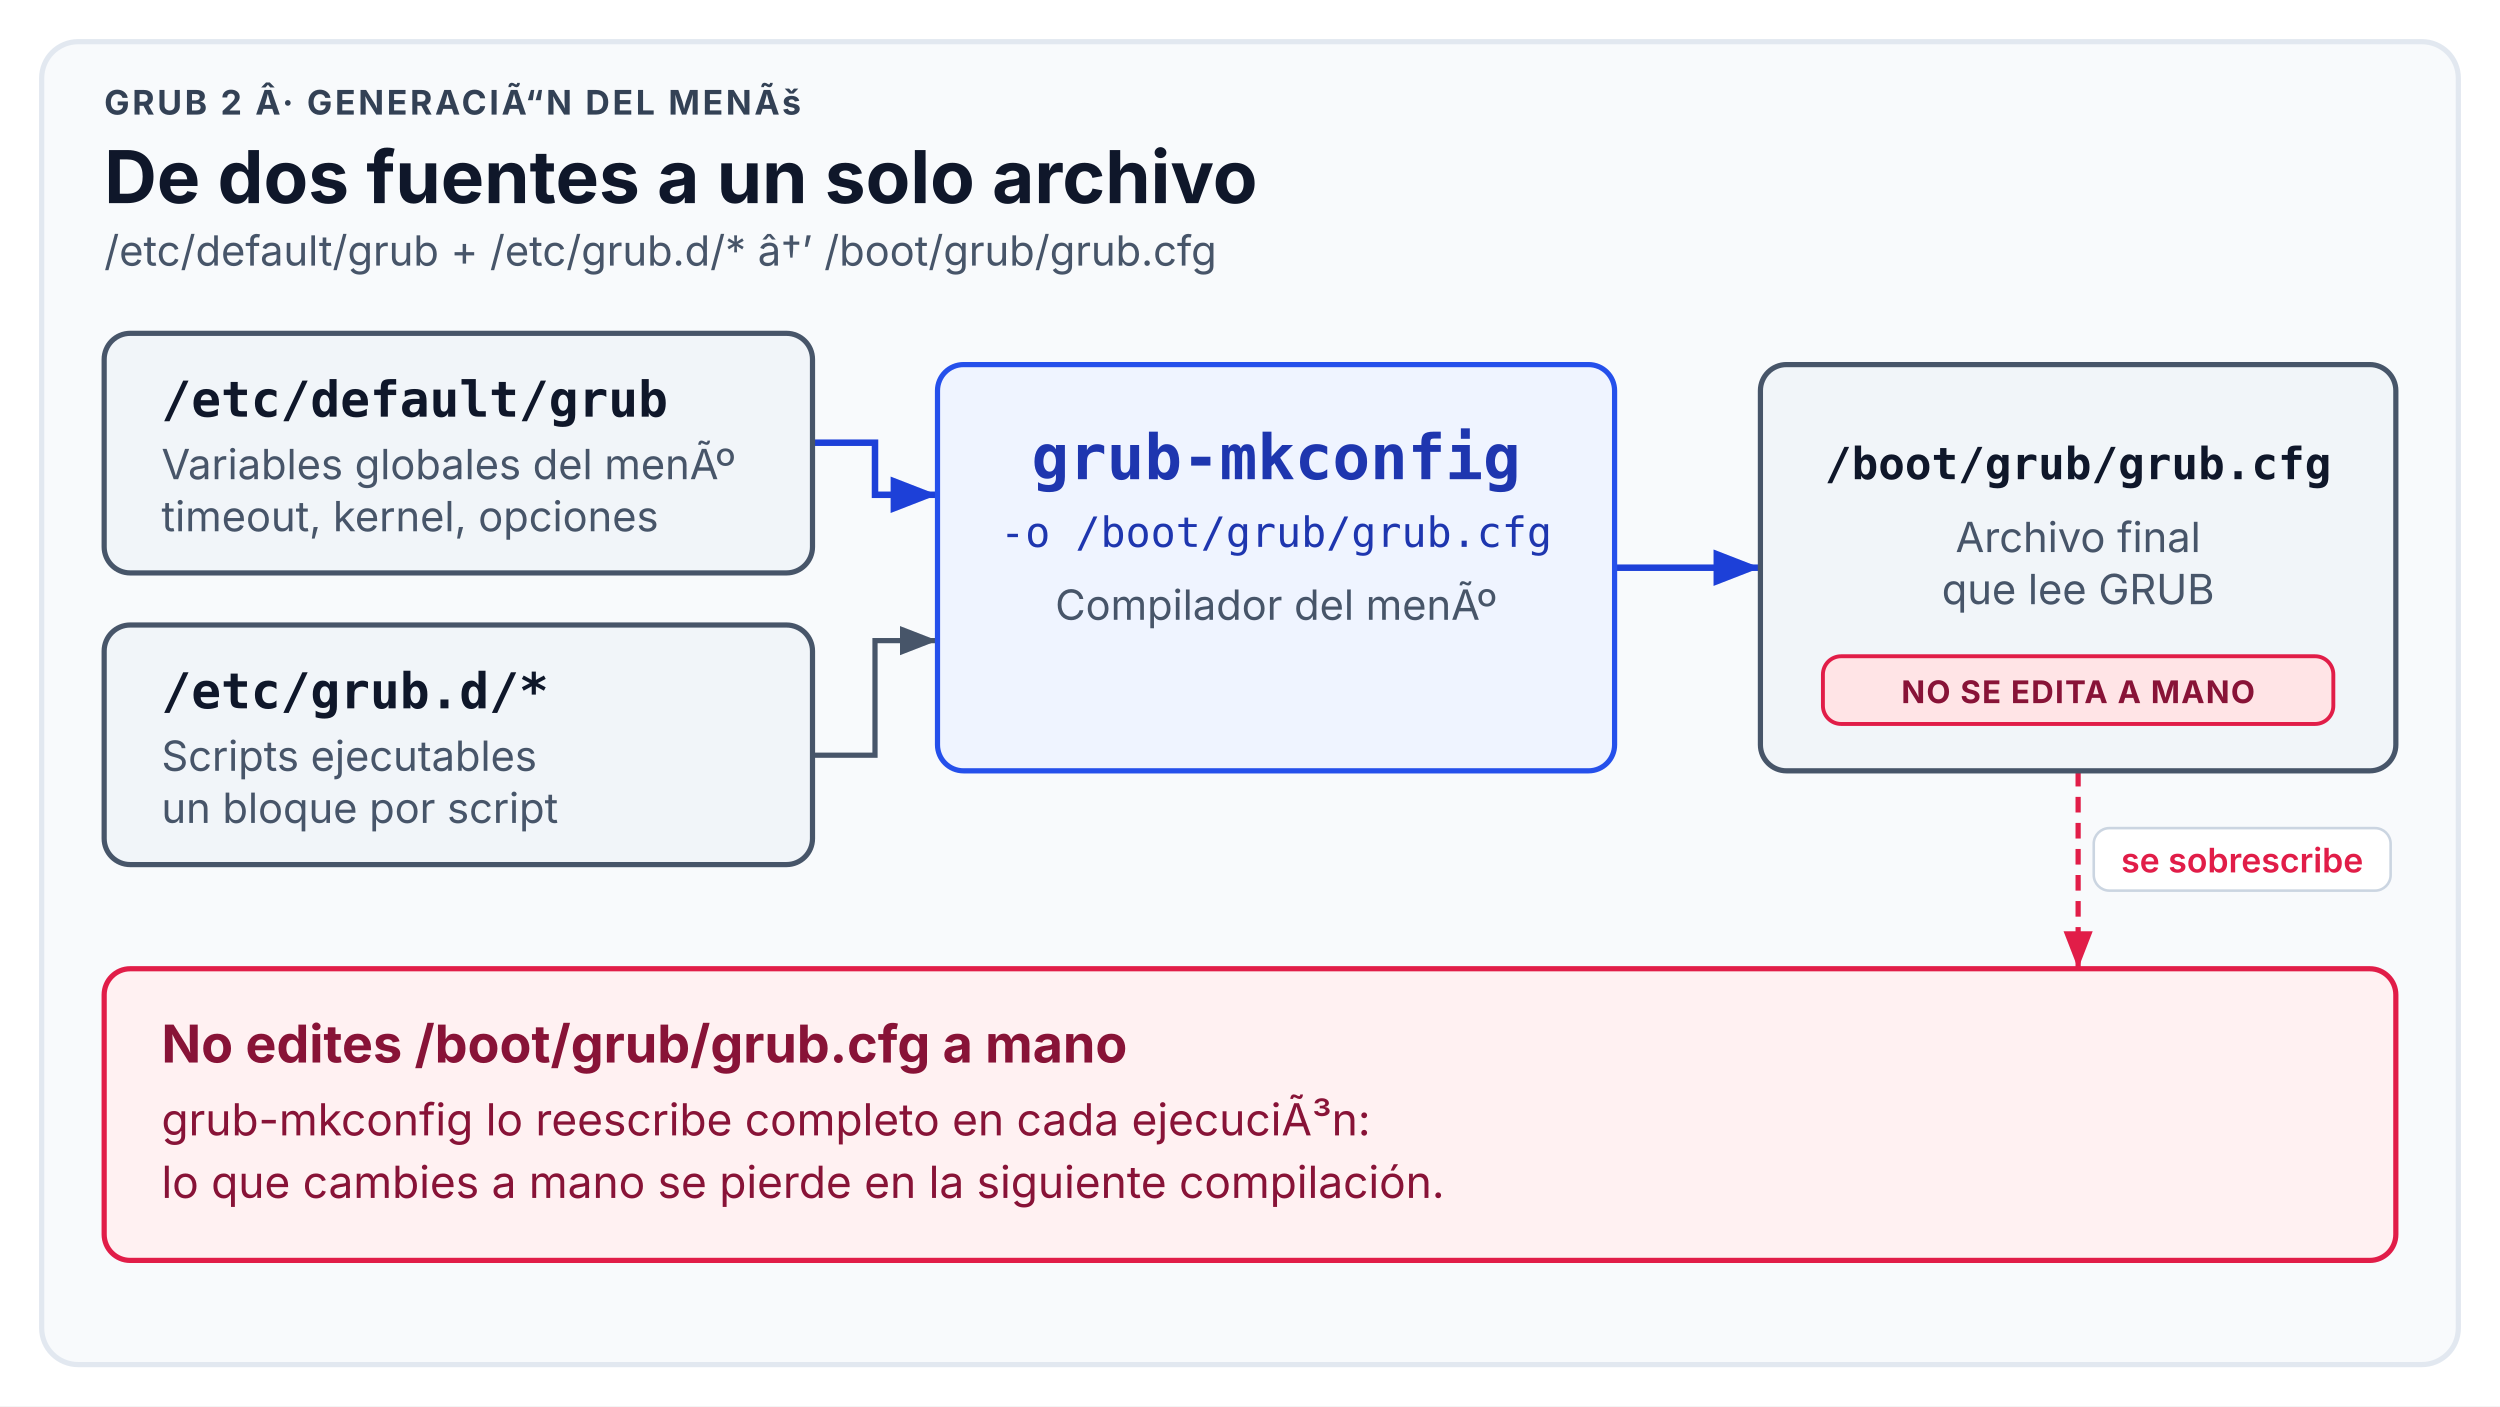
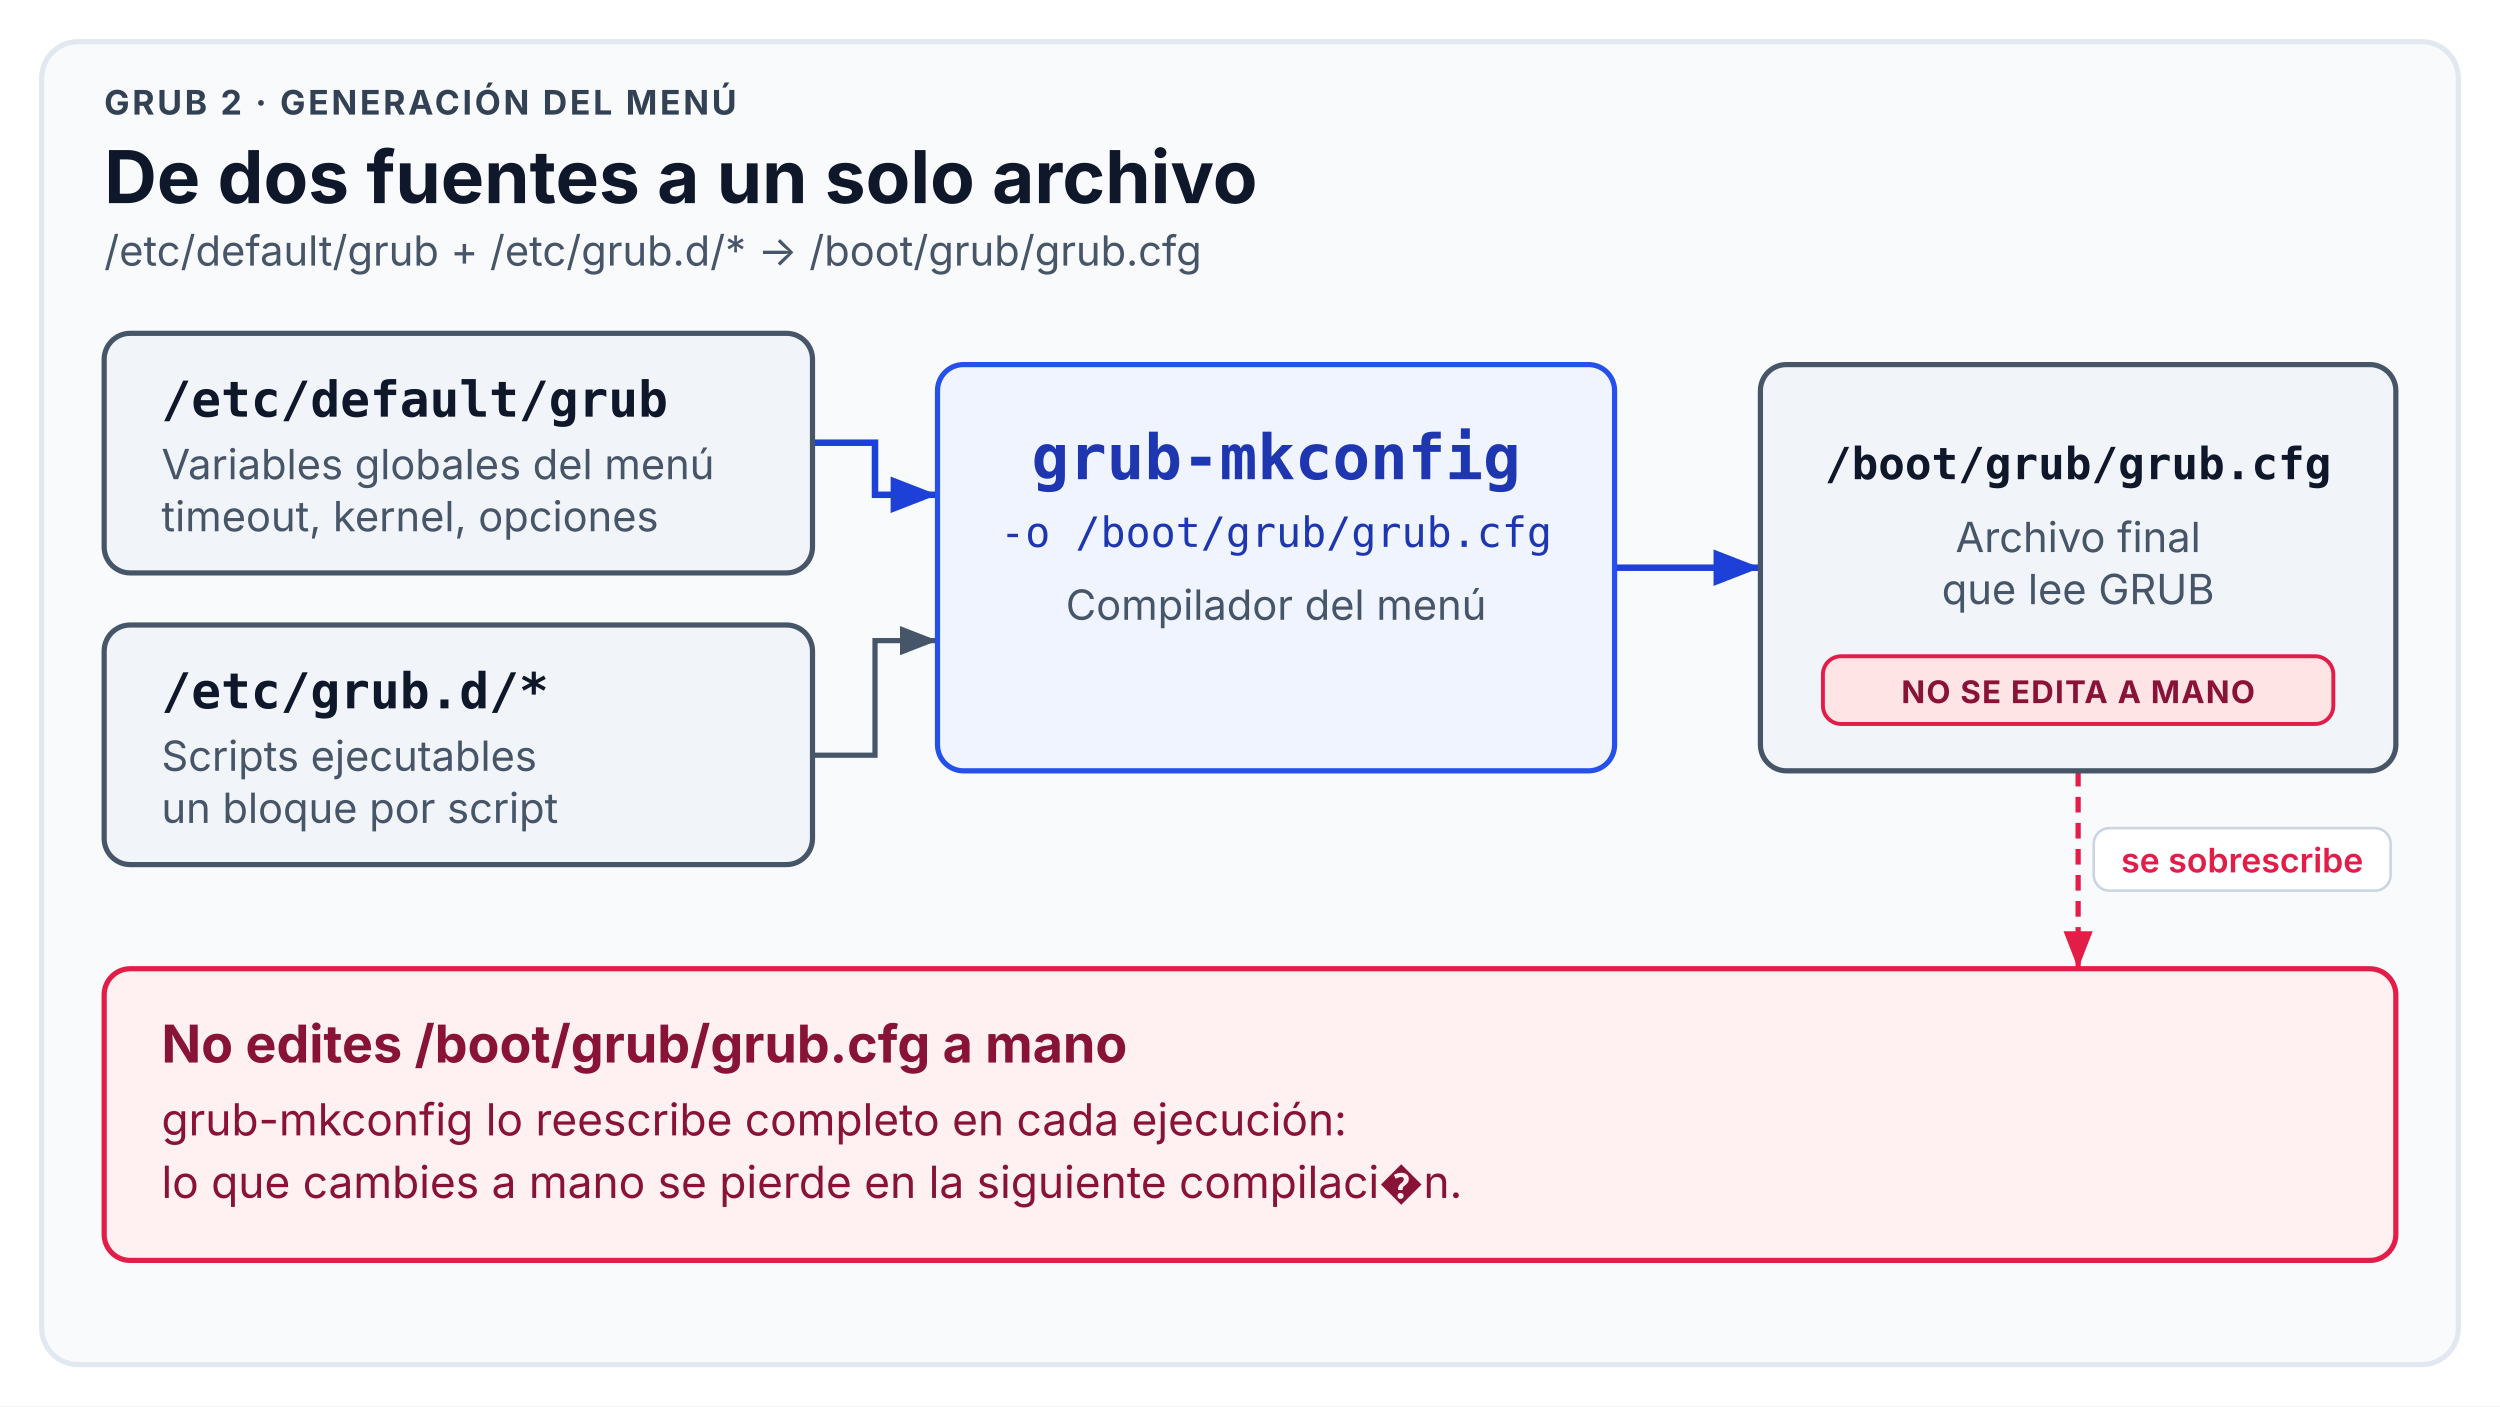
<svg xmlns="http://www.w3.org/2000/svg" viewBox="0 0 960 540" width="960" height="540" preserveAspectRatio="xMidYMid meet" role="img" aria-labelledby="grub-pipe-title grub-pipe-desc">
  <defs>
    <style>
      .canvas { fill: #FFFFFF; }
      .frame { fill: #F8FAFC; stroke: #E2E8F0; stroke-width: 2; }
      .eyebrow { font-family: 'Inter', -apple-system, BlinkMacSystemFont, 'Segoe UI', sans-serif; font-size: 13px; font-weight: 700; fill: #334155; letter-spacing: 0.08em; }
      .title { font-family: 'Inter', -apple-system, BlinkMacSystemFont, 'Segoe UI', sans-serif; font-size: 28px; font-weight: 700; fill: #0F172A; }
      .subtitle { font-family: 'Inter', -apple-system, BlinkMacSystemFont, 'Segoe UI', sans-serif; font-size: 16px; font-weight: 400; fill: #475569; }
      .node-file { fill: #F1F5F9; stroke: #475569; stroke-width: 2; }
      .node-cmd { fill: #EFF4FF; stroke: #2550EB; stroke-width: 2; }
      .node-out { fill: #F1F5F9; stroke: #475569; stroke-width: 2; }
      .node-warn { fill: #FFF1F2; stroke: #E11D48; stroke-width: 2; }
      .mono-name { font-family: 'JetBrains Mono', Consolas, monospace; font-size: 19px; font-weight: 700; fill: #0F172A; }
      .mono-name-center { font-family: 'JetBrains Mono', Consolas, monospace; font-size: 17px; font-weight: 700; fill: #0F172A; text-anchor: middle; }
      .mono-cmd { font-family: 'JetBrains Mono', Consolas, monospace; font-size: 24px; font-weight: 700; fill: #1E36AF; text-anchor: middle; }
      .mono-line { font-family: 'JetBrains Mono', Consolas, monospace; font-size: 16px; font-weight: 500; fill: #1E36AF; text-anchor: middle; }
      .node-sub { font-family: 'Inter', -apple-system, BlinkMacSystemFont, 'Segoe UI', sans-serif; font-size: 16px; font-weight: 400; fill: #475569; }
      .node-sub-center { font-family: 'Inter', -apple-system, BlinkMacSystemFont, 'Segoe UI', sans-serif; font-size: 16px; font-weight: 400; fill: #475569; text-anchor: middle; }
      .warn-badge { fill: #FFE4E6; stroke: #E11D48; stroke-width: 1.5; }
      .warn-badge-text { font-family: 'Inter', -apple-system, BlinkMacSystemFont, 'Segoe UI', sans-serif; font-size: 12px; font-weight: 700; fill: #881337; letter-spacing: 0.04em; text-anchor: middle; }
      .warn-title { font-family: 'Inter', -apple-system, BlinkMacSystemFont, 'Segoe UI', sans-serif; font-size: 20px; font-weight: 700; fill: #881337; }
      .warn-body { font-family: 'Inter', -apple-system, BlinkMacSystemFont, 'Segoe UI', sans-serif; font-size: 17px; font-weight: 400; fill: #881337; }
      .edge-blue { fill: none; stroke: #1D40D8; stroke-width: 2.5; }
      .edge-slate { fill: none; stroke: #475569; stroke-width: 2; }
      .edge-rose { fill: none; stroke: #E11D48; stroke-width: 2; stroke-dasharray: 6 4; }
      .label-bg { fill: #FFFFFF; stroke: #CBD5E1; stroke-width: 1; }
      .edge-label-rose { font-family: 'Inter', -apple-system, BlinkMacSystemFont, 'Segoe UI', sans-serif; font-size: 13px; font-weight: 600; fill: #E11D48; text-anchor: middle; }
    </style>
    <marker id="gp-arrow-blue" viewBox="0 0 10 10" refX="9" refY="5" markerWidth="8" markerHeight="8" orient="auto-start-reverse">
      <path d="M 0 1.5 L 9 5 L 0 8.5 z" fill="#1D40D8" />
    </marker>
    <marker id="gp-arrow-slate" viewBox="0 0 10 10" refX="9" refY="5" markerWidth="8" markerHeight="8" orient="auto-start-reverse">
      <path d="M 0 1.5 L 9 5 L 0 8.5 z" fill="#475569" />
    </marker>
    <marker id="gp-arrow-rose" viewBox="0 0 10 10" refX="9" refY="5" markerWidth="8" markerHeight="8" orient="auto-start-reverse">
      <path d="M 0 1.5 L 9 5 L 0 8.5 z" fill="#E11D48" />
    </marker>
  </defs>
  <g id="diagram-background">
    <rect class="canvas" x="0" y="0" width="960" height="540" />
    <rect class="frame" x="16" y="16" width="928" height="508" rx="14" />
-     <text class="eyebrow" x="40" y="44">GRUB 2 Â· GENERACIÃ“N DEL MENÃš</text>
+     <text class="eyebrow" x="40" y="44">GRUB 2 · GENERACIÓN DEL MENÚ</text>
    <text class="title" x="40" y="78">De dos fuentes a un solo archivo</text>
-     <text class="subtitle" x="40" y="102">/etc/default/grub + /etc/grub.d/* â†’ /boot/grub/grub.cfg</text>
+     <text class="subtitle" x="40" y="102">/etc/default/grub + /etc/grub.d/* → /boot/grub/grub.cfg</text>
  </g>
  <g id="diagram-relations">
    <path id="gp-rel-default-mkconfig" class="edge-blue" data-from="node-default-grub" data-to="node-mkconfig" data-relation="reads-variables" d="M 312 170 H 336 V 190 H 360" marker-end="url(#gp-arrow-blue)" />
    <path id="gp-rel-grubd-mkconfig" class="edge-slate" data-from="node-grub-d" data-to="node-mkconfig" data-relation="reads-scripts" d="M 312 290 H 336 V 246 H 360" marker-end="url(#gp-arrow-slate)" />
    <path id="gp-rel-mkconfig-output" class="edge-blue" data-from="node-mkconfig" data-to="node-grub-cfg" data-relation="writes" d="M 620 218 H 676" marker-end="url(#gp-arrow-blue)" />
    <path id="gp-rel-output-warning" class="edge-rose" data-from="node-grub-cfg" data-to="node-warning" data-relation="overwrites" d="M 798 296 V 372" marker-end="url(#gp-arrow-rose)" />
  </g>
  <g id="diagram-nodes">
    <g id="node-default-grub">
      <rect class="node-file" x="40" y="128" width="272" height="92" rx="10" />
      <text class="mono-name" x="62" y="160">/etc/default/grub</text>
-       <text class="node-sub" x="62" y="184">Variables globales del menÃº</text>
+       <text class="node-sub" x="62" y="184">Variables globales del menú</text>
      <text class="node-sub" x="62" y="204">timeout, kernel, opciones</text>
    </g>
    <g id="node-grub-d">
      <rect class="node-file" x="40" y="240" width="272" height="92" rx="10" />
      <text class="mono-name" x="62" y="272">/etc/grub.d/*</text>
      <text class="node-sub" x="62" y="296">Scripts ejecutables</text>
      <text class="node-sub" x="62" y="316">un bloque por script</text>
    </g>
    <g id="node-mkconfig">
      <rect class="node-cmd" x="360" y="140" width="260" height="156" rx="10" />
      <text class="mono-cmd" x="490" y="184">grub-mkconfig</text>
      <text class="mono-line" x="490" y="210">-o /boot/grub/grub.cfg</text>
-       <text class="node-sub-center" x="490" y="238">Compilador del menÃº</text>
+       <text class="node-sub-center" x="490" y="238">Compilador del menú</text>
    </g>
    <g id="node-grub-cfg">
      <rect class="node-out" x="676" y="140" width="244" height="156" rx="10" />
      <text class="mono-name-center" x="798" y="184">/boot/grub/grub.cfg</text>
      <text class="node-sub-center" x="798" y="212">Archivo final</text>
      <text class="node-sub-center" x="798" y="232">que lee GRUB</text>
      <rect class="warn-badge" x="700" y="252" width="196" height="26" rx="7" />
      <text class="warn-badge-text" x="798" y="270">NO SE EDITA A MANO</text>
    </g>
    <g id="node-warning">
      <rect class="node-warn" x="40" y="372" width="880" height="112" rx="10" />
      <text class="warn-title" x="62" y="408">No edites /boot/grub/grub.cfg a mano</text>
-       <text class="warn-body" x="62" y="436">grub-mkconfig lo reescribe completo en cada ejecuciÃ³n:</text>
-       <text class="warn-body" x="62" y="460">lo que cambies a mano se pierde en la siguiente compilación.</text>
+       <text class="warn-body" x="62" y="436">grub-mkconfig lo reescribe completo en cada ejecución:</text>
+       <text class="warn-body" x="62" y="460">lo que cambies a mano se pierde en la siguiente compilaci�n.</text>
    </g>
  </g>
  <g id="diagram-labels">
    <rect class="label-bg" x="804" y="318" width="114" height="24" rx="6" />
    <text class="edge-label-rose" x="861" y="335">se sobrescribe</text>
  </g>
</svg>
